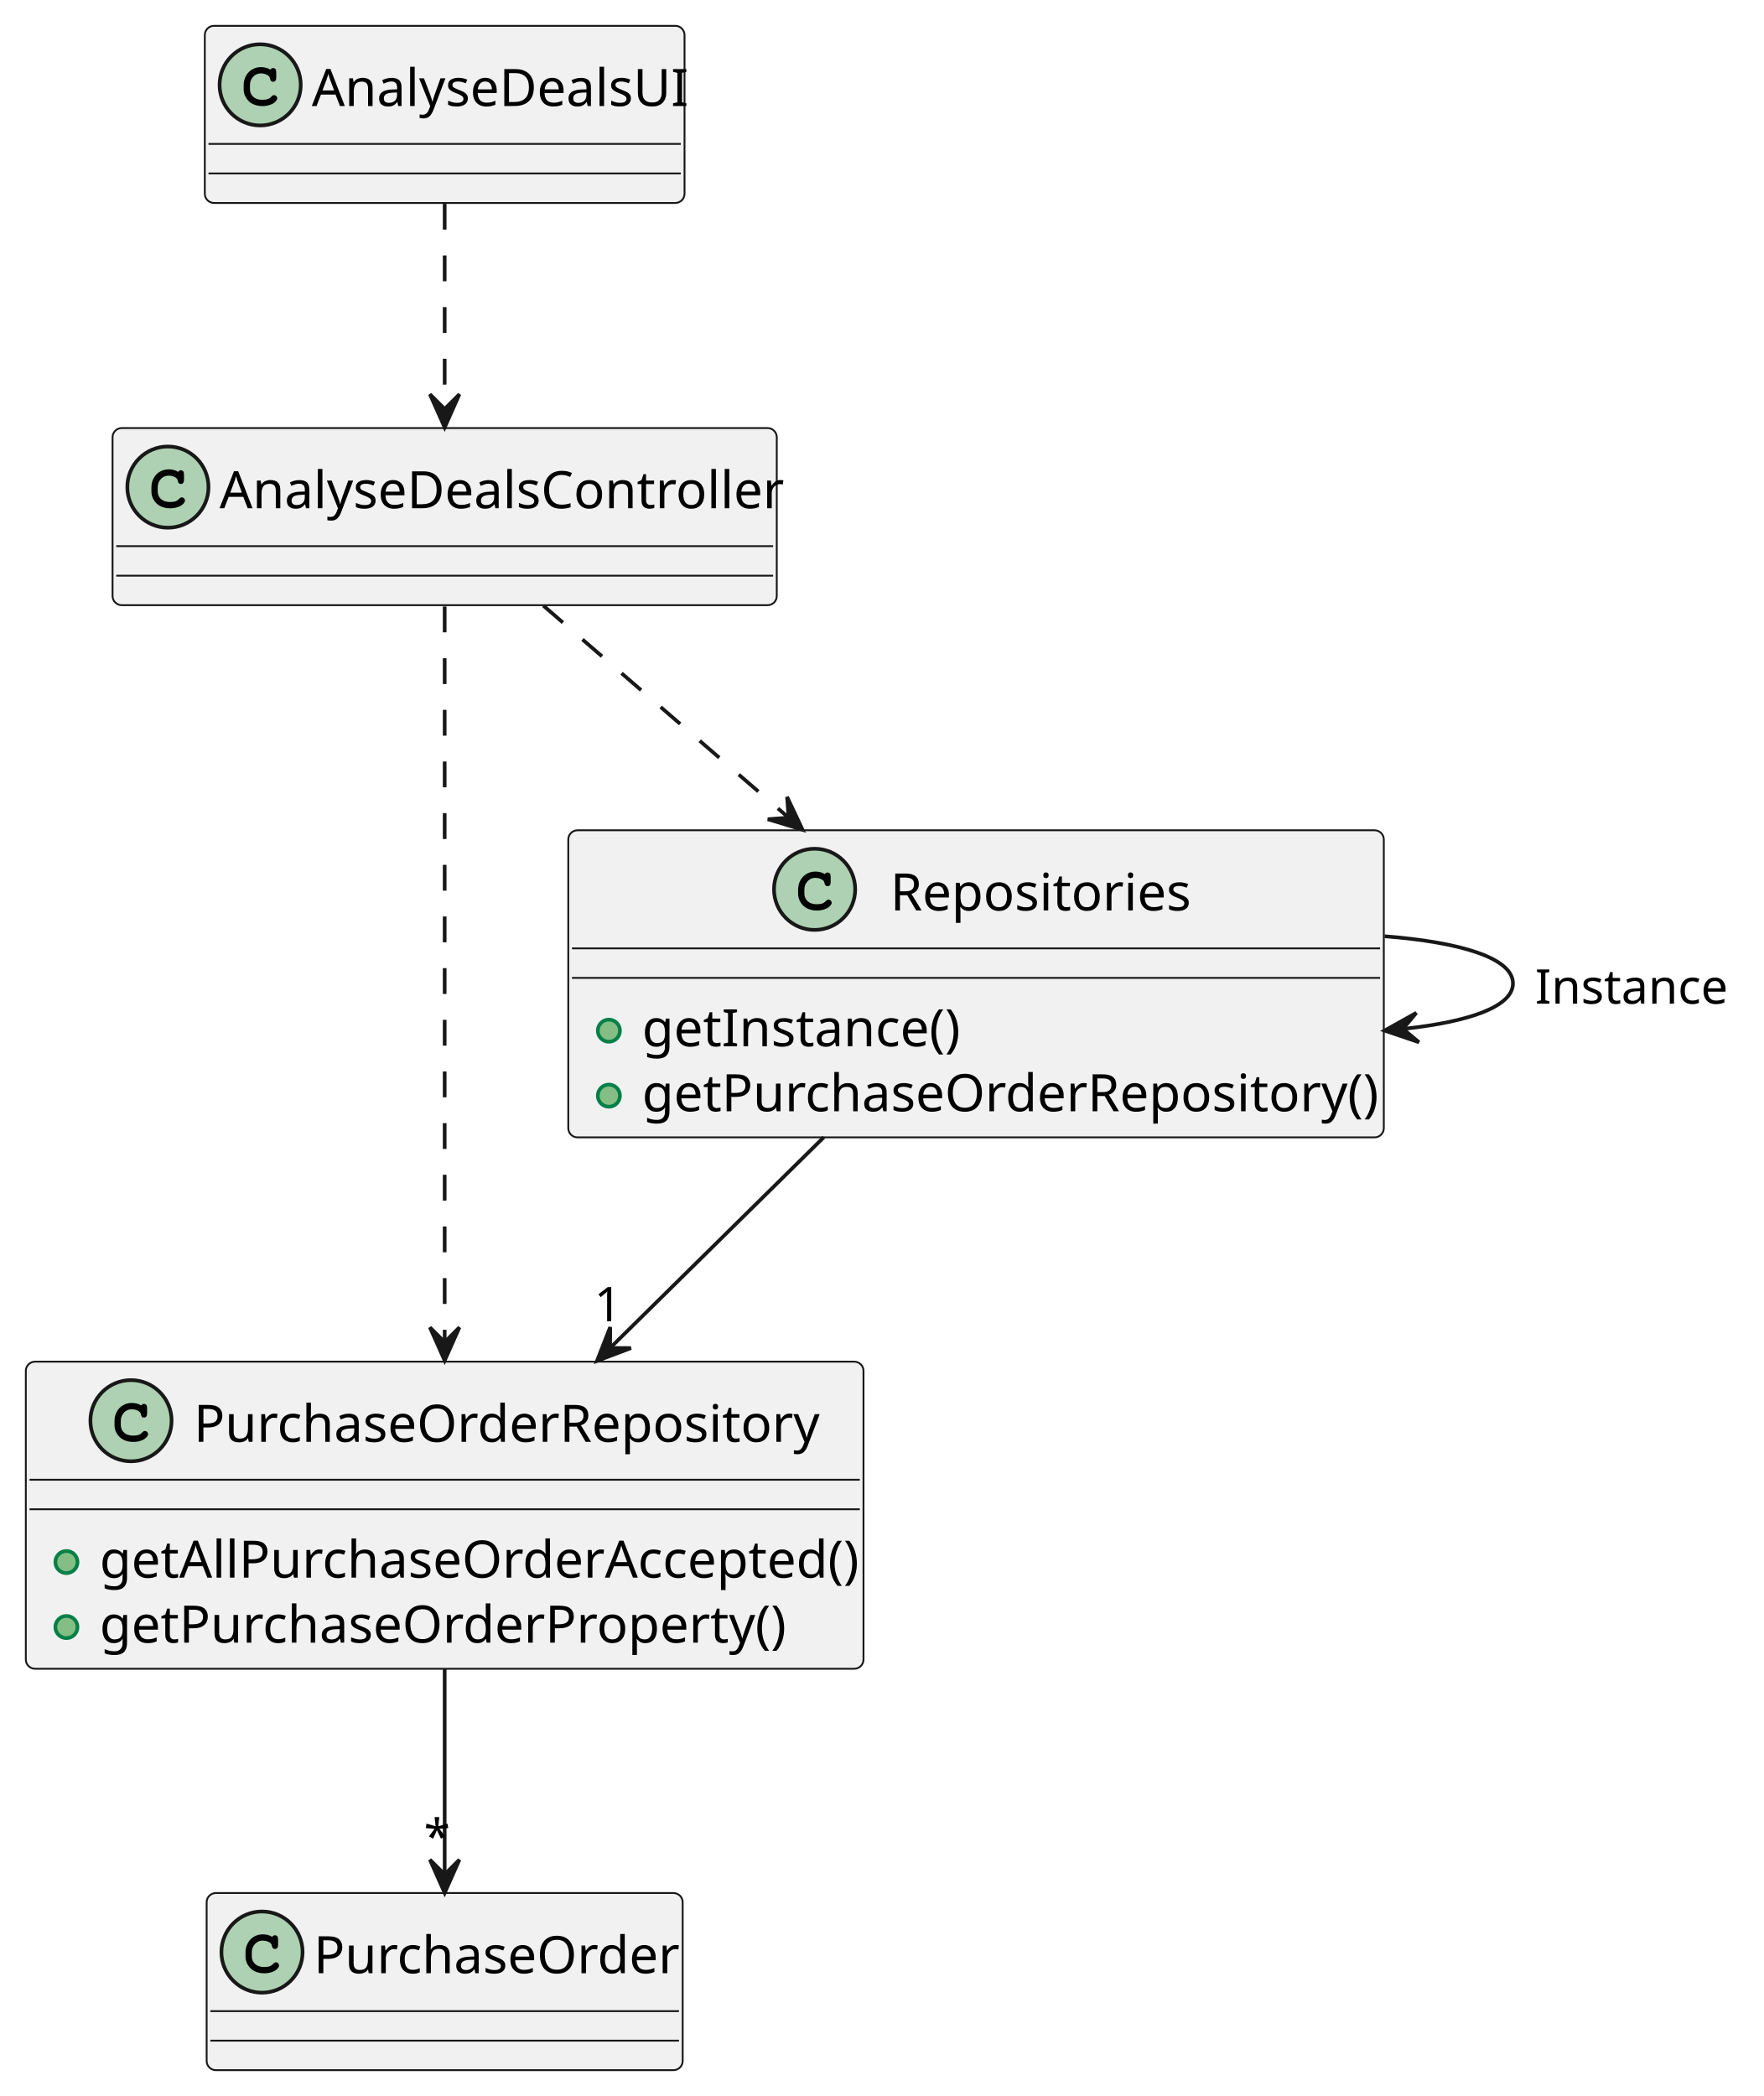
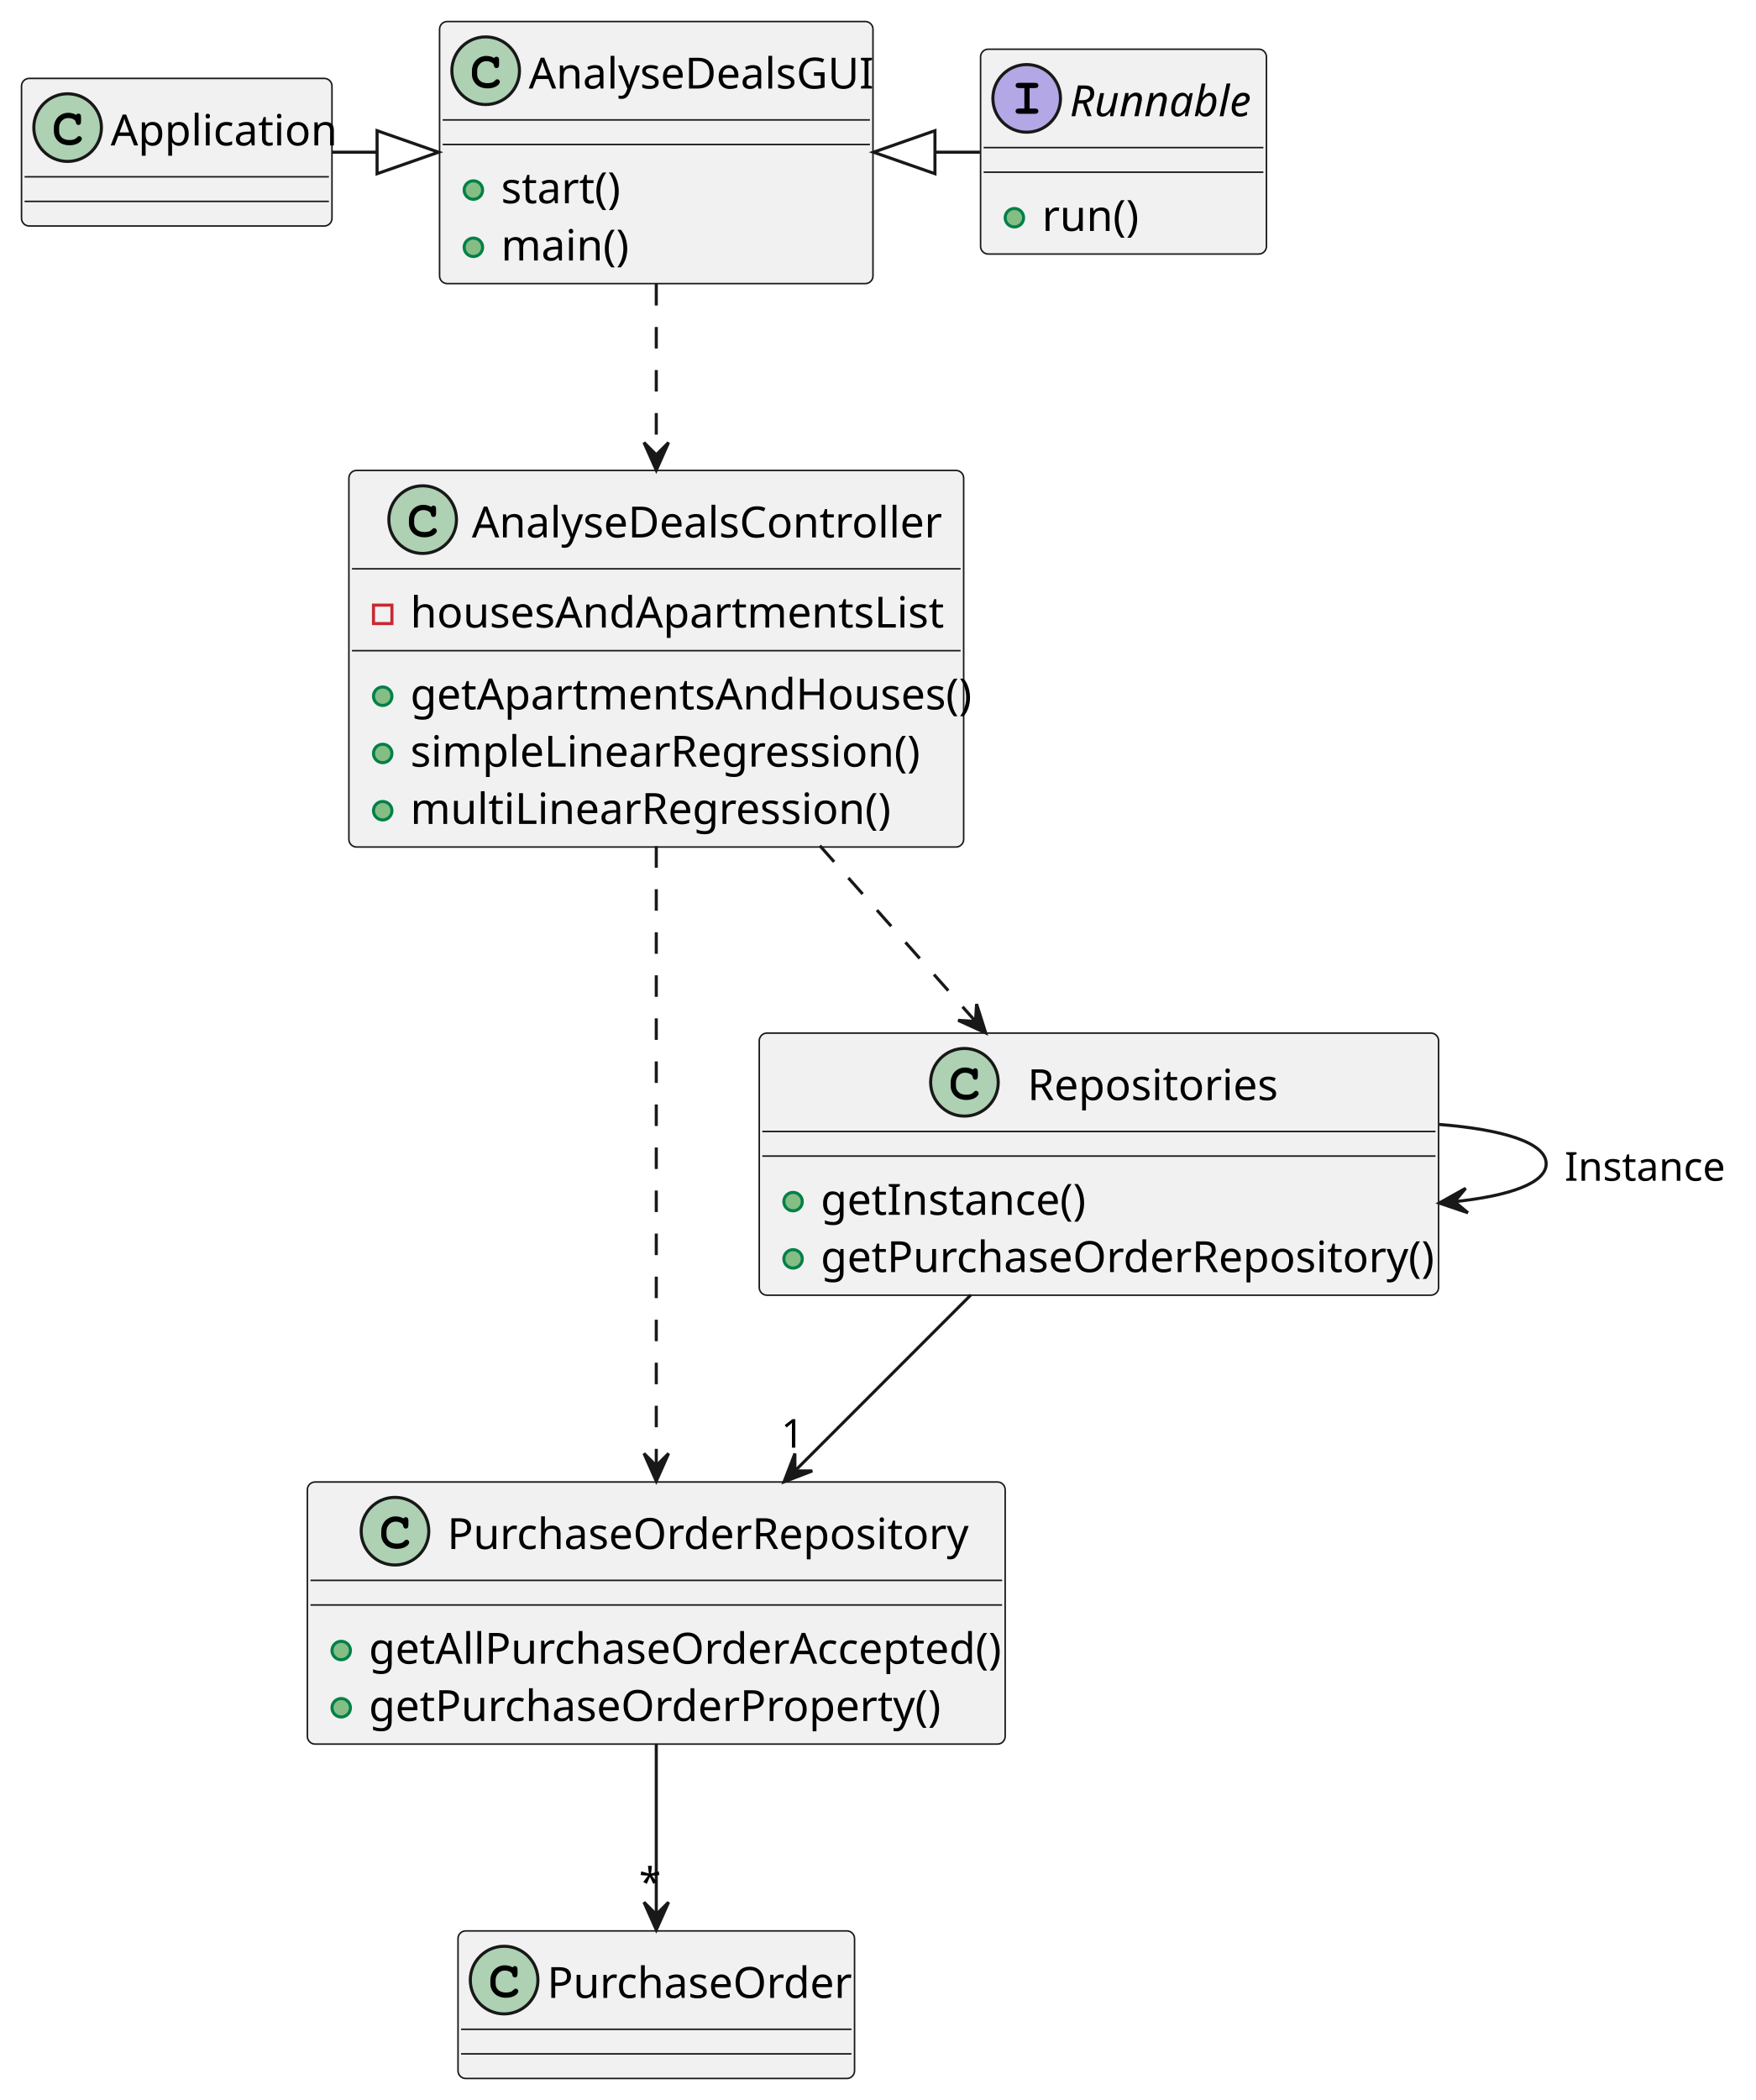
- <svg xmlns="http://www.w3.org/2000/svg" contentStyleType="text/css" height="568px" preserveAspectRatio="none" style="width:478px;height:568px;background:#FFFFFF;" version="1.1" viewBox="0 0 478 568" width="478px" zoomAndPan="magnify">
+ <svg xmlns="http://www.w3.org/2000/svg" contentStyleType="text/css" height="683px" preserveAspectRatio="none" style="width:571px;height:683px;background:#FFFFFF;" version="1.1" viewBox="0 0 571 683" width="571px" zoomAndPan="magnify">
  <defs />
  <g>
-     <g id="elem_AnalyseDealsUI">
-       <rect codeLine="2" fill="#F1F1F1" height="48" id="AnalyseDealsUI" rx="2.5" ry="2.5" style="stroke:#181818;stroke-width:0.5;" width="130" x="55.5" y="7" />
-       <ellipse cx="70.5" cy="23" fill="#ADD1B2" rx="11" ry="11" style="stroke:#181818;stroke-width:1.0;" />
-       <path d="M73.266,18.875 Q73.422,18.656 73.609,18.547 Q73.797,18.438 74.016,18.438 Q74.391,18.438 74.625,18.695 Q74.859,18.953 74.859,19.562 L74.859,21.016 Q74.859,21.625 74.625,21.891 Q74.391,22.156 74.016,22.156 Q73.672,22.156 73.469,21.953 Q73.266,21.766 73.156,21.25 Q73.109,20.891 72.922,20.703 Q72.594,20.328 71.984,20.109 Q71.375,19.891 70.75,19.891 Q69.984,19.891 69.352,20.219 Q68.719,20.547 68.227,21.297 Q67.734,22.047 67.734,23.078 L67.734,24.172 Q67.734,25.406 68.625,26.227 Q69.516,27.047 71.109,27.047 Q72.047,27.047 72.703,26.797 Q73.094,26.641 73.516,26.203 Q73.781,25.938 73.93,25.859 Q74.078,25.781 74.281,25.781 Q74.609,25.781 74.867,26.039 Q75.125,26.297 75.125,26.641 Q75.125,26.984 74.781,27.391 Q74.281,27.969 73.484,28.297 Q72.406,28.75 71.109,28.75 Q69.594,28.75 68.391,28.125 Q67.406,27.625 66.719,26.555 Q66.031,25.484 66.031,24.203 L66.031,23.047 Q66.031,21.719 66.648,20.57 Q67.266,19.422 68.359,18.805 Q69.453,18.188 70.688,18.188 Q71.422,18.188 72.07,18.352 Q72.719,18.516 73.266,18.875 Z " fill="#000000" />
-       <text fill="#000000" font-family="sans-serif" font-size="14" lengthAdjust="spacing" textLength="98" x="84.5" y="28.729">AnalyseDealsUI</text>
-       <line style="stroke:#181818;stroke-width:0.5;" x1="56.5" x2="184.5" y1="39" y2="39" />
-       <line style="stroke:#181818;stroke-width:0.5;" x1="56.5" x2="184.5" y1="47" y2="47" />
+     <g id="elem_Runnable">
+       <rect codeLine="1" fill="#F1F1F1" height="66.621" id="Runnable" rx="2.5" ry="2.5" style="stroke:#181818;stroke-width:0.5;" width="93" x="319" y="16" />
+       <ellipse cx="334" cy="32" fill="#B4A7E5" rx="11" ry="11" style="stroke:#181818;stroke-width:1.0;" />
+       <path d="M334.953,28.641 L334.953,35.297 L336.672,35.297 Q337.281,35.297 337.547,35.531 Q337.812,35.766 337.812,36.156 Q337.812,36.531 337.547,36.766 Q337.281,37 336.672,37 L331.531,37 Q330.922,37 330.656,36.766 Q330.391,36.531 330.391,36.141 Q330.391,35.766 330.656,35.531 Q330.922,35.297 331.531,35.297 L333.25,35.297 L333.25,28.641 L331.531,28.641 Q330.922,28.641 330.656,28.406 Q330.391,28.172 330.391,27.781 Q330.391,27.406 330.656,27.172 Q330.922,26.938 331.531,26.938 L336.672,26.938 Q337.281,26.938 337.547,27.172 Q337.812,27.406 337.812,27.781 Q337.812,28.172 337.547,28.406 Q337.281,28.641 336.672,28.641 L334.953,28.641 Z " fill="#000000" />
+       <text fill="#000000" font-family="sans-serif" font-size="14" font-style="italic" lengthAdjust="spacing" textLength="61" x="348" y="37.797">Runnable</text>
+       <line style="stroke:#181818;stroke-width:0.5;" x1="320" x2="411" y1="48" y2="48" />
+       <line style="stroke:#181818;stroke-width:0.5;" x1="320" x2="411" y1="56" y2="56" />
+       <ellipse cx="330" cy="70.811" fill="#84BE84" rx="3" ry="3" style="stroke:#038048;stroke-width:1.0;" />
+       <text fill="#000000" font-family="sans-serif" font-size="14" lengthAdjust="spacing" textLength="31" x="339" y="75.107">run()</text>
+     </g>
+     <g id="elem_AnalyseDealsGUI">
+       <rect codeLine="5" fill="#F1F1F1" height="85.242" id="AnalyseDealsGUI" rx="2.5" ry="2.5" style="stroke:#181818;stroke-width:0.5;" width="141" x="143" y="7" />
+       <ellipse cx="158" cy="23" fill="#ADD1B2" rx="11" ry="11" style="stroke:#181818;stroke-width:1.0;" />
+       <path d="M160.766,18.875 Q160.922,18.656 161.109,18.547 Q161.297,18.438 161.516,18.438 Q161.891,18.438 162.125,18.703 Q162.359,18.953 162.359,19.562 L162.359,21.016 Q162.359,21.625 162.125,21.891 Q161.891,22.156 161.516,22.156 Q161.172,22.156 160.969,21.953 Q160.766,21.766 160.656,21.25 Q160.609,20.891 160.422,20.703 Q160.094,20.328 159.484,20.109 Q158.875,19.891 158.25,19.891 Q157.484,19.891 156.844,20.219 Q156.219,20.547 155.719,21.297 Q155.234,22.047 155.234,23.078 L155.234,24.172 Q155.234,25.406 156.125,26.234 Q157.016,27.047 158.609,27.047 Q159.547,27.047 160.203,26.797 Q160.594,26.641 161.016,26.203 Q161.281,25.938 161.422,25.859 Q161.578,25.781 161.781,25.781 Q162.109,25.781 162.359,26.047 Q162.625,26.297 162.625,26.641 Q162.625,26.984 162.281,27.391 Q161.781,27.969 160.984,28.297 Q159.906,28.75 158.609,28.75 Q157.094,28.75 155.891,28.125 Q154.906,27.625 154.219,26.562 Q153.531,25.484 153.531,24.203 L153.531,23.047 Q153.531,21.719 154.141,20.578 Q154.766,19.422 155.859,18.812 Q156.953,18.188 158.188,18.188 Q158.922,18.188 159.562,18.359 Q160.219,18.516 160.766,18.875 Z " fill="#000000" />
+       <text fill="#000000" font-family="sans-serif" font-size="14" lengthAdjust="spacing" textLength="109" x="172" y="28.797">AnalyseDealsGUI</text>
+       <line style="stroke:#181818;stroke-width:0.5;" x1="144" x2="283" y1="39" y2="39" />
+       <line style="stroke:#181818;stroke-width:0.5;" x1="144" x2="283" y1="47" y2="47" />
+       <ellipse cx="154" cy="61.81" fill="#84BE84" rx="3" ry="3" style="stroke:#038048;stroke-width:1.0;" />
+       <text fill="#000000" font-family="sans-serif" font-size="14" lengthAdjust="spacing" textLength="38" x="163" y="66.107">start()</text>
+       <ellipse cx="154" cy="80.432" fill="#84BE84" rx="3" ry="3" style="stroke:#038048;stroke-width:1.0;" />
+       <text fill="#000000" font-family="sans-serif" font-size="14" lengthAdjust="spacing" textLength="40" x="163" y="84.728">main()</text>
    </g>
    <g id="elem_AnalyseDealsController">
-       <rect codeLine="5" fill="#F1F1F1" height="48" id="AnalyseDealsController" rx="2.5" ry="2.5" style="stroke:#181818;stroke-width:0.5;" width="180" x="30.5" y="116" />
-       <ellipse cx="45.5" cy="132" fill="#ADD1B2" rx="11" ry="11" style="stroke:#181818;stroke-width:1.0;" />
-       <path d="M48.266,127.875 Q48.422,127.656 48.609,127.547 Q48.797,127.438 49.016,127.438 Q49.391,127.438 49.625,127.695 Q49.859,127.953 49.859,128.562 L49.859,130.016 Q49.859,130.625 49.625,130.891 Q49.391,131.156 49.016,131.156 Q48.672,131.156 48.469,130.953 Q48.266,130.766 48.156,130.25 Q48.109,129.891 47.922,129.703 Q47.594,129.328 46.984,129.109 Q46.375,128.891 45.75,128.891 Q44.984,128.891 44.352,129.219 Q43.719,129.547 43.227,130.297 Q42.734,131.047 42.734,132.078 L42.734,133.172 Q42.734,134.406 43.625,135.227 Q44.516,136.047 46.109,136.047 Q47.047,136.047 47.703,135.797 Q48.094,135.641 48.516,135.203 Q48.781,134.938 48.93,134.859 Q49.078,134.781 49.281,134.781 Q49.609,134.781 49.867,135.039 Q50.125,135.297 50.125,135.641 Q50.125,135.984 49.781,136.391 Q49.281,136.969 48.484,137.297 Q47.406,137.75 46.109,137.75 Q44.594,137.75 43.391,137.125 Q42.406,136.625 41.719,135.555 Q41.031,134.484 41.031,133.203 L41.031,132.047 Q41.031,130.719 41.648,129.57 Q42.266,128.422 43.359,127.805 Q44.453,127.188 45.688,127.188 Q46.422,127.188 47.07,127.352 Q47.719,127.516 48.266,127.875 Z " fill="#000000" />
-       <text fill="#000000" font-family="sans-serif" font-size="14" lengthAdjust="spacing" textLength="148" x="59.5" y="137.728">AnalyseDealsController</text>
-       <line style="stroke:#181818;stroke-width:0.5;" x1="31.5" x2="209.5" y1="148" y2="148" />
-       <line style="stroke:#181818;stroke-width:0.5;" x1="31.5" x2="209.5" y1="156" y2="156" />
+       <rect codeLine="10" fill="#F1F1F1" height="122.484" id="AnalyseDealsController" rx="2.5" ry="2.5" style="stroke:#181818;stroke-width:0.5;" width="200" x="113.5" y="153" />
+       <ellipse cx="137.5" cy="169" fill="#ADD1B2" rx="11" ry="11" style="stroke:#181818;stroke-width:1.0;" />
+       <path d="M140.266,164.875 Q140.422,164.656 140.609,164.547 Q140.797,164.438 141.016,164.438 Q141.391,164.438 141.625,164.703 Q141.859,164.953 141.859,165.562 L141.859,167.016 Q141.859,167.625 141.625,167.891 Q141.391,168.156 141.016,168.156 Q140.672,168.156 140.469,167.953 Q140.266,167.766 140.156,167.25 Q140.109,166.891 139.922,166.703 Q139.594,166.328 138.984,166.109 Q138.375,165.891 137.75,165.891 Q136.984,165.891 136.344,166.219 Q135.719,166.547 135.219,167.297 Q134.734,168.047 134.734,169.078 L134.734,170.172 Q134.734,171.406 135.625,172.234 Q136.516,173.047 138.109,173.047 Q139.047,173.047 139.703,172.797 Q140.094,172.641 140.516,172.203 Q140.781,171.938 140.922,171.859 Q141.078,171.781 141.281,171.781 Q141.609,171.781 141.859,172.047 Q142.125,172.297 142.125,172.641 Q142.125,172.984 141.781,173.391 Q141.281,173.969 140.484,174.297 Q139.406,174.75 138.109,174.75 Q136.594,174.75 135.391,174.125 Q134.406,173.625 133.719,172.562 Q133.031,171.484 133.031,170.203 L133.031,169.047 Q133.031,167.719 133.641,166.578 Q134.266,165.422 135.359,164.812 Q136.453,164.188 137.688,164.188 Q138.422,164.188 139.062,164.359 Q139.719,164.516 140.266,164.875 Z " fill="#000000" />
+       <text fill="#000000" font-family="sans-serif" font-size="14" lengthAdjust="spacing" textLength="148" x="153.5" y="174.797">AnalyseDealsController</text>
+       <line style="stroke:#181818;stroke-width:0.5;" x1="114.5" x2="312.5" y1="185" y2="185" />
+       <rect fill="none" height="6" style="stroke:#C82930;stroke-width:1.0;" width="6" x="121.5" y="196.81" />
+       <text fill="#000000" font-family="sans-serif" font-size="14" lengthAdjust="spacing" textLength="165" x="133.5" y="204.107">housesAndApartmentsList</text>
+       <line style="stroke:#181818;stroke-width:0.5;" x1="114.5" x2="312.5" y1="211.621" y2="211.621" />
+       <ellipse cx="124.5" cy="226.432" fill="#84BE84" rx="3" ry="3" style="stroke:#038048;stroke-width:1.0;" />
+       <text fill="#000000" font-family="sans-serif" font-size="14" lengthAdjust="spacing" textLength="174" x="133.5" y="230.728">getApartmentsAndHouses()</text>
+       <ellipse cx="124.5" cy="245.053" fill="#84BE84" rx="3" ry="3" style="stroke:#038048;stroke-width:1.0;" />
+       <text fill="#000000" font-family="sans-serif" font-size="14" lengthAdjust="spacing" textLength="162" x="133.5" y="249.35">simpleLinearRegression()</text>
+       <ellipse cx="124.5" cy="263.674" fill="#84BE84" rx="3" ry="3" style="stroke:#038048;stroke-width:1.0;" />
+       <text fill="#000000" font-family="sans-serif" font-size="14" lengthAdjust="spacing" textLength="151" x="133.5" y="267.971">multiLinearRegression()</text>
    </g>
    <g id="elem_PurchaseOrderRepository">
-       <rect codeLine="8" fill="#F1F1F1" height="83.219" id="PurchaseOrderRepository" rx="2.5" ry="2.5" style="stroke:#181818;stroke-width:0.5;" width="227" x="7" y="369" />
-       <ellipse cx="35.5" cy="385" fill="#ADD1B2" rx="11" ry="11" style="stroke:#181818;stroke-width:1.0;" />
-       <path d="M38.266,380.875 Q38.422,380.656 38.609,380.547 Q38.797,380.438 39.016,380.438 Q39.391,380.438 39.625,380.695 Q39.859,380.953 39.859,381.562 L39.859,383.016 Q39.859,383.625 39.625,383.891 Q39.391,384.156 39.016,384.156 Q38.672,384.156 38.469,383.953 Q38.266,383.766 38.156,383.25 Q38.109,382.891 37.922,382.703 Q37.594,382.328 36.984,382.109 Q36.375,381.891 35.75,381.891 Q34.984,381.891 34.352,382.219 Q33.719,382.547 33.227,383.297 Q32.734,384.047 32.734,385.078 L32.734,386.172 Q32.734,387.406 33.625,388.227 Q34.516,389.047 36.109,389.047 Q37.047,389.047 37.703,388.797 Q38.094,388.641 38.516,388.203 Q38.781,387.938 38.93,387.859 Q39.078,387.781 39.281,387.781 Q39.609,387.781 39.867,388.039 Q40.125,388.297 40.125,388.641 Q40.125,388.984 39.781,389.391 Q39.281,389.969 38.484,390.297 Q37.406,390.75 36.109,390.75 Q34.594,390.75 33.391,390.125 Q32.406,389.625 31.719,388.555 Q31.031,387.484 31.031,386.203 L31.031,385.047 Q31.031,383.719 31.648,382.57 Q32.266,381.422 33.359,380.805 Q34.453,380.188 35.688,380.188 Q36.422,380.188 37.07,380.352 Q37.719,380.516 38.266,380.875 Z " fill="#000000" />
-       <text fill="#000000" font-family="sans-serif" font-size="14" lengthAdjust="spacing" textLength="165" x="52.5" y="390.728">PurchaseOrderRepository</text>
-       <line style="stroke:#181818;stroke-width:0.5;" x1="8" x2="233" y1="401" y2="401" />
-       <line style="stroke:#181818;stroke-width:0.5;" x1="8" x2="233" y1="409" y2="409" />
-       <ellipse cx="18" cy="423.305" fill="#84BE84" rx="3" ry="3" style="stroke:#038048;stroke-width:1.0;" />
-       <text fill="#000000" font-family="sans-serif" font-size="14" lengthAdjust="spacing" textLength="201" x="27" y="427.533">getAllPurchaseOrderAccepted()</text>
-       <ellipse cx="18" cy="440.914" fill="#84BE84" rx="3" ry="3" style="stroke:#038048;stroke-width:1.0;" />
-       <text fill="#000000" font-family="sans-serif" font-size="14" lengthAdjust="spacing" textLength="181" x="27" y="445.143">getPurchaseOrderProperty()</text>
+       <rect codeLine="17" fill="#F1F1F1" height="85.242" id="PurchaseOrderRepository" rx="2.5" ry="2.5" style="stroke:#181818;stroke-width:0.5;" width="227" x="100" y="482" />
+       <ellipse cx="128.5" cy="498" fill="#ADD1B2" rx="11" ry="11" style="stroke:#181818;stroke-width:1.0;" />
+       <path d="M131.266,493.875 Q131.422,493.656 131.609,493.547 Q131.797,493.438 132.016,493.438 Q132.391,493.438 132.625,493.703 Q132.859,493.953 132.859,494.562 L132.859,496.016 Q132.859,496.625 132.625,496.891 Q132.391,497.156 132.016,497.156 Q131.672,497.156 131.469,496.953 Q131.266,496.766 131.156,496.25 Q131.109,495.891 130.922,495.703 Q130.594,495.328 129.984,495.109 Q129.375,494.891 128.75,494.891 Q127.984,494.891 127.344,495.219 Q126.719,495.547 126.219,496.297 Q125.734,497.047 125.734,498.078 L125.734,499.172 Q125.734,500.406 126.625,501.234 Q127.516,502.047 129.109,502.047 Q130.047,502.047 130.703,501.797 Q131.094,501.641 131.516,501.203 Q131.781,500.938 131.922,500.859 Q132.078,500.781 132.281,500.781 Q132.609,500.781 132.859,501.047 Q133.125,501.297 133.125,501.641 Q133.125,501.984 132.781,502.391 Q132.281,502.969 131.484,503.297 Q130.406,503.75 129.109,503.75 Q127.594,503.75 126.391,503.125 Q125.406,502.625 124.719,501.562 Q124.031,500.484 124.031,499.203 L124.031,498.047 Q124.031,496.719 124.641,495.578 Q125.266,494.422 126.359,493.812 Q127.453,493.188 128.688,493.188 Q129.422,493.188 130.062,493.359 Q130.719,493.516 131.266,493.875 Z " fill="#000000" />
+       <text fill="#000000" font-family="sans-serif" font-size="14" lengthAdjust="spacing" textLength="165" x="145.5" y="503.797">PurchaseOrderRepository</text>
+       <line style="stroke:#181818;stroke-width:0.5;" x1="101" x2="326" y1="514" y2="514" />
+       <line style="stroke:#181818;stroke-width:0.5;" x1="101" x2="326" y1="522" y2="522" />
+       <ellipse cx="111" cy="536.811" fill="#84BE84" rx="3" ry="3" style="stroke:#038048;stroke-width:1.0;" />
+       <text fill="#000000" font-family="sans-serif" font-size="14" lengthAdjust="spacing" textLength="201" x="120" y="541.107">getAllPurchaseOrderAccepted()</text>
+       <ellipse cx="111" cy="555.432" fill="#84BE84" rx="3" ry="3" style="stroke:#038048;stroke-width:1.0;" />
+       <text fill="#000000" font-family="sans-serif" font-size="14" lengthAdjust="spacing" textLength="181" x="120" y="559.729">getPurchaseOrderProperty()</text>
    </g>
    <g id="elem_Repositories">
-       <rect codeLine="15" fill="#F1F1F1" height="83.219" id="Repositories" rx="2.5" ry="2.5" style="stroke:#181818;stroke-width:0.5;" width="221" x="154" y="225" />
-       <ellipse cx="220.75" cy="241" fill="#ADD1B2" rx="11" ry="11" style="stroke:#181818;stroke-width:1.0;" />
-       <path d="M223.516,236.875 Q223.672,236.656 223.859,236.547 Q224.047,236.438 224.266,236.438 Q224.641,236.438 224.875,236.695 Q225.109,236.953 225.109,237.562 L225.109,239.016 Q225.109,239.625 224.875,239.891 Q224.641,240.156 224.266,240.156 Q223.922,240.156 223.719,239.953 Q223.516,239.766 223.406,239.25 Q223.359,238.891 223.172,238.703 Q222.844,238.328 222.234,238.109 Q221.625,237.891 221,237.891 Q220.234,237.891 219.602,238.219 Q218.969,238.547 218.477,239.297 Q217.984,240.047 217.984,241.078 L217.984,242.172 Q217.984,243.406 218.875,244.227 Q219.766,245.047 221.359,245.047 Q222.297,245.047 222.953,244.797 Q223.344,244.641 223.766,244.203 Q224.031,243.938 224.18,243.859 Q224.328,243.781 224.531,243.781 Q224.859,243.781 225.117,244.039 Q225.375,244.297 225.375,244.641 Q225.375,244.984 225.031,245.391 Q224.531,245.969 223.734,246.297 Q222.656,246.75 221.359,246.75 Q219.844,246.75 218.641,246.125 Q217.656,245.625 216.969,244.555 Q216.281,243.484 216.281,242.203 L216.281,241.047 Q216.281,239.719 216.898,238.57 Q217.516,237.422 218.609,236.805 Q219.703,236.188 220.938,236.188 Q221.672,236.188 222.32,236.352 Q222.969,236.516 223.516,236.875 Z " fill="#000000" />
-       <text fill="#000000" font-family="sans-serif" font-size="14" lengthAdjust="spacing" textLength="79" x="241.25" y="246.728">Repositories</text>
-       <line style="stroke:#181818;stroke-width:0.5;" x1="155" x2="374" y1="257" y2="257" />
-       <line style="stroke:#181818;stroke-width:0.5;" x1="155" x2="374" y1="265" y2="265" />
-       <ellipse cx="165" cy="279.305" fill="#84BE84" rx="3" ry="3" style="stroke:#038048;stroke-width:1.0;" />
-       <text fill="#000000" font-family="sans-serif" font-size="14" lengthAdjust="spacing" textLength="83" x="174" y="283.533">getInstance()</text>
-       <ellipse cx="165" cy="296.914" fill="#84BE84" rx="3" ry="3" style="stroke:#038048;stroke-width:1.0;" />
-       <text fill="#000000" font-family="sans-serif" font-size="14" lengthAdjust="spacing" textLength="195" x="174" y="301.143">getPurchaseOrderRepository()</text>
+       <rect codeLine="24" fill="#F1F1F1" height="85.242" id="Repositories" rx="2.5" ry="2.5" style="stroke:#181818;stroke-width:0.5;" width="221" x="247" y="336" />
+       <ellipse cx="313.75" cy="352" fill="#ADD1B2" rx="11" ry="11" style="stroke:#181818;stroke-width:1.0;" />
+       <path d="M316.516,347.875 Q316.672,347.656 316.859,347.547 Q317.047,347.438 317.266,347.438 Q317.641,347.438 317.875,347.703 Q318.109,347.953 318.109,348.562 L318.109,350.016 Q318.109,350.625 317.875,350.891 Q317.641,351.156 317.266,351.156 Q316.922,351.156 316.719,350.953 Q316.516,350.766 316.406,350.25 Q316.359,349.891 316.172,349.703 Q315.844,349.328 315.234,349.109 Q314.625,348.891 314,348.891 Q313.234,348.891 312.594,349.219 Q311.969,349.547 311.469,350.297 Q310.984,351.047 310.984,352.078 L310.984,353.172 Q310.984,354.406 311.875,355.234 Q312.766,356.047 314.359,356.047 Q315.297,356.047 315.953,355.797 Q316.344,355.641 316.766,355.203 Q317.031,354.938 317.172,354.859 Q317.328,354.781 317.531,354.781 Q317.859,354.781 318.109,355.047 Q318.375,355.297 318.375,355.641 Q318.375,355.984 318.031,356.391 Q317.531,356.969 316.734,357.297 Q315.656,357.75 314.359,357.75 Q312.844,357.75 311.641,357.125 Q310.656,356.625 309.969,355.562 Q309.281,354.484 309.281,353.203 L309.281,352.047 Q309.281,350.719 309.891,349.578 Q310.516,348.422 311.609,347.812 Q312.703,347.188 313.938,347.188 Q314.672,347.188 315.312,347.359 Q315.969,347.516 316.516,347.875 Z " fill="#000000" />
+       <text fill="#000000" font-family="sans-serif" font-size="14" lengthAdjust="spacing" textLength="79" x="334.25" y="357.797">Repositories</text>
+       <line style="stroke:#181818;stroke-width:0.5;" x1="248" x2="467" y1="368" y2="368" />
+       <line style="stroke:#181818;stroke-width:0.5;" x1="248" x2="467" y1="376" y2="376" />
+       <ellipse cx="258" cy="390.81" fill="#84BE84" rx="3" ry="3" style="stroke:#038048;stroke-width:1.0;" />
+       <text fill="#000000" font-family="sans-serif" font-size="14" lengthAdjust="spacing" textLength="83" x="267" y="395.107">getInstance()</text>
+       <ellipse cx="258" cy="409.432" fill="#84BE84" rx="3" ry="3" style="stroke:#038048;stroke-width:1.0;" />
+       <text fill="#000000" font-family="sans-serif" font-size="14" lengthAdjust="spacing" textLength="195" x="267" y="413.728">getPurchaseOrderRepository()</text>
+     </g>
+     <g id="elem_Application">
+       <rect fill="#F1F1F1" height="48" id="Application" rx="2.5" ry="2.5" style="stroke:#181818;stroke-width:0.5;" width="101" x="7" y="25.5" />
+       <ellipse cx="22" cy="41.5" fill="#ADD1B2" rx="11" ry="11" style="stroke:#181818;stroke-width:1.0;" />
+       <path d="M24.766,37.375 Q24.922,37.156 25.109,37.047 Q25.297,36.938 25.516,36.938 Q25.891,36.938 26.125,37.203 Q26.359,37.453 26.359,38.062 L26.359,39.516 Q26.359,40.125 26.125,40.391 Q25.891,40.656 25.516,40.656 Q25.172,40.656 24.969,40.453 Q24.766,40.266 24.656,39.75 Q24.609,39.391 24.422,39.203 Q24.094,38.828 23.484,38.609 Q22.875,38.391 22.25,38.391 Q21.484,38.391 20.844,38.719 Q20.219,39.047 19.719,39.797 Q19.234,40.547 19.234,41.578 L19.234,42.672 Q19.234,43.906 20.125,44.734 Q21.016,45.547 22.609,45.547 Q23.547,45.547 24.203,45.297 Q24.594,45.141 25.016,44.703 Q25.281,44.438 25.422,44.359 Q25.578,44.281 25.781,44.281 Q26.109,44.281 26.359,44.547 Q26.625,44.797 26.625,45.141 Q26.625,45.484 26.281,45.891 Q25.781,46.469 24.984,46.797 Q23.906,47.25 22.609,47.25 Q21.094,47.25 19.891,46.625 Q18.906,46.125 18.219,45.062 Q17.531,43.984 17.531,42.703 L17.531,41.547 Q17.531,40.219 18.141,39.078 Q18.766,37.922 19.859,37.312 Q20.953,36.688 22.188,36.688 Q22.922,36.688 23.562,36.859 Q24.219,37.016 24.766,37.375 Z " fill="#000000" />
+       <text fill="#000000" font-family="sans-serif" font-size="14" lengthAdjust="spacing" textLength="69" x="36" y="47.297">Application</text>
+       <line style="stroke:#181818;stroke-width:0.5;" x1="8" x2="107" y1="57.5" y2="57.5" />
+       <line style="stroke:#181818;stroke-width:0.5;" x1="8" x2="107" y1="65.5" y2="65.5" />
    </g>
    <g id="elem_PurchaseOrder">
-       <rect fill="#F1F1F1" height="48" id="PurchaseOrder" rx="2.5" ry="2.5" style="stroke:#181818;stroke-width:0.5;" width="129" x="56" y="513" />
-       <ellipse cx="71" cy="529" fill="#ADD1B2" rx="11" ry="11" style="stroke:#181818;stroke-width:1.0;" />
-       <path d="M73.766,524.875 Q73.922,524.656 74.109,524.547 Q74.297,524.438 74.516,524.438 Q74.891,524.438 75.125,524.695 Q75.359,524.953 75.359,525.562 L75.359,527.016 Q75.359,527.625 75.125,527.891 Q74.891,528.156 74.516,528.156 Q74.172,528.156 73.969,527.953 Q73.766,527.766 73.656,527.25 Q73.609,526.891 73.422,526.703 Q73.094,526.328 72.484,526.109 Q71.875,525.891 71.25,525.891 Q70.484,525.891 69.852,526.219 Q69.219,526.547 68.727,527.297 Q68.234,528.047 68.234,529.078 L68.234,530.172 Q68.234,531.406 69.125,532.227 Q70.016,533.047 71.609,533.047 Q72.547,533.047 73.203,532.797 Q73.594,532.641 74.016,532.203 Q74.281,531.938 74.43,531.859 Q74.578,531.781 74.781,531.781 Q75.109,531.781 75.367,532.039 Q75.625,532.297 75.625,532.641 Q75.625,532.984 75.281,533.391 Q74.781,533.969 73.984,534.297 Q72.906,534.75 71.609,534.75 Q70.094,534.75 68.891,534.125 Q67.906,533.625 67.219,532.555 Q66.531,531.484 66.531,530.203 L66.531,529.047 Q66.531,527.719 67.148,526.57 Q67.766,525.422 68.859,524.805 Q69.953,524.188 71.188,524.188 Q71.922,524.188 72.57,524.352 Q73.219,524.516 73.766,524.875 Z " fill="#000000" />
-       <text fill="#000000" font-family="sans-serif" font-size="14" lengthAdjust="spacing" textLength="97" x="85" y="534.729">PurchaseOrder</text>
-       <line style="stroke:#181818;stroke-width:0.5;" x1="57" x2="184" y1="545" y2="545" />
-       <line style="stroke:#181818;stroke-width:0.5;" x1="57" x2="184" y1="553" y2="553" />
+       <rect fill="#F1F1F1" height="48" id="PurchaseOrder" rx="2.5" ry="2.5" style="stroke:#181818;stroke-width:0.5;" width="129" x="149" y="628" />
+       <ellipse cx="164" cy="644" fill="#ADD1B2" rx="11" ry="11" style="stroke:#181818;stroke-width:1.0;" />
+       <path d="M166.766,639.875 Q166.922,639.656 167.109,639.547 Q167.297,639.438 167.516,639.438 Q167.891,639.438 168.125,639.703 Q168.359,639.953 168.359,640.562 L168.359,642.016 Q168.359,642.625 168.125,642.891 Q167.891,643.156 167.516,643.156 Q167.172,643.156 166.969,642.953 Q166.766,642.766 166.656,642.25 Q166.609,641.891 166.422,641.703 Q166.094,641.328 165.484,641.109 Q164.875,640.891 164.25,640.891 Q163.484,640.891 162.844,641.219 Q162.219,641.547 161.719,642.297 Q161.234,643.047 161.234,644.078 L161.234,645.172 Q161.234,646.406 162.125,647.234 Q163.016,648.047 164.609,648.047 Q165.547,648.047 166.203,647.797 Q166.594,647.641 167.016,647.203 Q167.281,646.938 167.422,646.859 Q167.578,646.781 167.781,646.781 Q168.109,646.781 168.359,647.047 Q168.625,647.297 168.625,647.641 Q168.625,647.984 168.281,648.391 Q167.781,648.969 166.984,649.297 Q165.906,649.75 164.609,649.75 Q163.094,649.75 161.891,649.125 Q160.906,648.625 160.219,647.562 Q159.531,646.484 159.531,645.203 L159.531,644.047 Q159.531,642.719 160.141,641.578 Q160.766,640.422 161.859,639.812 Q162.953,639.188 164.188,639.188 Q164.922,639.188 165.562,639.359 Q166.219,639.516 166.766,639.875 Z " fill="#000000" />
+       <text fill="#000000" font-family="sans-serif" font-size="14" lengthAdjust="spacing" textLength="97" x="178" y="649.797">PurchaseOrder</text>
+       <line style="stroke:#181818;stroke-width:0.5;" x1="150" x2="277" y1="660" y2="660" />
+       <line style="stroke:#181818;stroke-width:0.5;" x1="150" x2="277" y1="668" y2="668" />
    </g>
-     <g id="link_AnalyseDealsUI_AnalyseDealsController">
-       <path codeLine="23" d="M120.5,55.22 C120.5,71.48 120.5,93.32 120.5,110.62 " fill="none" id="AnalyseDealsUI-to-AnalyseDealsController" style="stroke:#181818;stroke-width:1.0;stroke-dasharray:7.0,7.0;" />
-       <polygon fill="#181818" points="120.5,115.83,124.5,106.83,120.5,110.83,116.5,106.83,120.5,115.83" style="stroke:#181818;stroke-width:1.0;" />
+     <g id="link_Application_AnalyseDealsGUI">
+       <path codeLine="31" d="M108.08,49.5 C112.85,49.5 117.63,49.5 122.4,49.5 " fill="none" id="Application-to-AnalyseDealsGUI" style="stroke:#181818;stroke-width:1.0;" />
+       <polygon fill="none" points="122.67,42.5,142.67,49.5,122.67,56.5,122.67,42.5" style="stroke:#181818;stroke-width:1.0;" />
+     </g>
+     <g id="link_AnalyseDealsGUI_Runnable">
+       <path codeLine="32" d="M304.18,49.5 C309.05,49.5 313.92,49.5 318.79,49.5 " fill="none" id="AnalyseDealsGUI-backto-Runnable" style="stroke:#181818;stroke-width:1.0;" />
+       <polygon fill="none" points="304.16,56.5,284.16,49.5,304.16,42.5,304.16,56.5" style="stroke:#181818;stroke-width:1.0;" />
+     </g>
+     <g id="link_AnalyseDealsGUI_AnalyseDealsController">
+       <path codeLine="33" d="M213.5,92.35 C213.5,109.2 213.5,129.03 213.5,147.69 " fill="none" id="AnalyseDealsGUI-to-AnalyseDealsController" style="stroke:#181818;stroke-width:1.0;stroke-dasharray:7.0,7.0;" />
+       <polygon fill="#181818" points="213.5,152.92,217.5,143.92,213.5,147.92,209.5,143.92,213.5,152.92" style="stroke:#181818;stroke-width:1.0;" />
    </g>
    <g id="link_AnalyseDealsController_Repositories">
-       <path codeLine="24" d="M147.25,164.13 C165.85,180.21 191.24,202.16 213.64,221.52 " fill="none" id="AnalyseDealsController-to-Repositories" style="stroke:#181818;stroke-width:1.0;stroke-dasharray:7.0,7.0;" />
-       <polygon fill="#181818" points="217.49,224.86,213.296,215.949,213.707,221.591,208.065,222.002,217.49,224.86" style="stroke:#181818;stroke-width:1.0;" />
+       <path codeLine="34" d="M266.71,275.05 C283.4,293.88 301.53,314.34 317.17,331.99 " fill="none" id="AnalyseDealsController-to-Repositories" style="stroke:#181818;stroke-width:1.0;stroke-dasharray:7.0,7.0;" />
+       <polygon fill="#181818" points="320.67,335.94,317.698,326.55,317.355,332.197,311.709,331.854,320.67,335.94" style="stroke:#181818;stroke-width:1.0;" />
    </g>
    <g id="link_AnalyseDealsController_PurchaseOrderRepository">
-       <path codeLine="25" d="M120.5,164.36 C120.5,208.7 120.5,305.78 120.5,363.58 " fill="none" id="AnalyseDealsController-to-PurchaseOrderRepository" style="stroke:#181818;stroke-width:1.0;stroke-dasharray:7.0,7.0;" />
-       <polygon fill="#181818" points="120.5,368.7,124.5,359.7,120.5,363.7,116.5,359.7,120.5,368.7" style="stroke:#181818;stroke-width:1.0;" />
+       <path codeLine="35" d="M213.5,275.21 C213.5,334.16 213.5,422.73 213.5,476.62 " fill="none" id="AnalyseDealsController-to-PurchaseOrderRepository" style="stroke:#181818;stroke-width:1.0;stroke-dasharray:7.0,7.0;" />
+       <polygon fill="#181818" points="213.5,481.72,217.5,472.72,213.5,476.72,209.5,472.72,213.5,481.72" style="stroke:#181818;stroke-width:1.0;" />
    </g>
    <g id="link_PurchaseOrderRepository_PurchaseOrder">
-       <path codeLine="27" d="M120.5,452.27 C120.5,470.36 120.5,491.22 120.5,507.59 " fill="none" id="PurchaseOrderRepository-to-PurchaseOrder" style="stroke:#181818;stroke-width:1.0;" />
-       <polygon fill="#181818" points="120.5,512.96,124.5,503.96,120.5,507.96,116.5,503.96,120.5,512.96" style="stroke:#181818;stroke-width:1.0;" />
-       <text fill="#000000" font-family="sans-serif" font-size="13" lengthAdjust="spacing" textLength="5" x="114.859" y="502.29">*</text>
+       <path codeLine="37" d="M213.5,567.29 C213.5,585.36 213.5,606.04 213.5,622.33 " fill="none" id="PurchaseOrderRepository-to-PurchaseOrder" style="stroke:#181818;stroke-width:1.0;" />
+       <polygon fill="#181818" points="213.5,627.67,217.5,618.67,213.5,622.67,209.5,618.67,213.5,627.67" style="stroke:#181818;stroke-width:1.0;" />
+       <text fill="#000000" font-family="sans-serif" font-size="13" lengthAdjust="spacing" textLength="5" x="207.891" y="616.731">*</text>
    </g>
    <g id="link_Repositories_Repositories">
-       <path codeLine="29" d="M375.21,253.72 C395.64,255.31 410,259.57 410,266.5 C410,272.83 398,276.93 380.34,278.81 " fill="none" id="Repositories-to-Repositories" style="stroke:#181818;stroke-width:1.0;" />
-       <polygon fill="#181818" points="375.21,279.28,384.538,282.442,380.189,278.824,383.807,274.475,375.21,279.28" style="stroke:#181818;stroke-width:1.0;" />
-       <text fill="#000000" font-family="sans-serif" font-size="13" lengthAdjust="spacing" textLength="49" x="416" y="271.995">Instance</text>
+       <path codeLine="39" d="M468.21,365.72 C488.64,367.31 503,371.57 503,378.5 C503,384.83 491,388.93 473.34,390.81 " fill="none" id="Repositories-to-Repositories" style="stroke:#181818;stroke-width:1.0;" />
+       <polygon fill="#181818" points="468.21,391.28,477.538,394.442,473.189,390.824,476.807,386.475,468.21,391.28" style="stroke:#181818;stroke-width:1.0;" />
+       <text fill="#000000" font-family="sans-serif" font-size="13" lengthAdjust="spacing" textLength="49" x="509" y="384.028">Instance</text>
    </g>
    <g id="link_Repositories_PurchaseOrderRepository">
-       <path codeLine="31" d="M223.24,308.19 C205.16,326.02 183.9,346.98 165.43,365.2 " fill="none" id="Repositories-to-PurchaseOrderRepository" style="stroke:#181818;stroke-width:1.0;" />
-       <polygon fill="#181818" points="161.77,368.8,170.984,365.32,165.327,365.286,165.361,359.629,161.77,368.8" style="stroke:#181818;stroke-width:1.0;" />
-       <text fill="#000000" font-family="sans-serif" font-size="13" lengthAdjust="spacing" textLength="7" x="161.026" y="358.075">1</text>
+       <path codeLine="41" d="M315.85,421.15 C297.94,439.06 276.96,460.04 258.68,478.32 " fill="none" id="Repositories-to-PurchaseOrderRepository" style="stroke:#181818;stroke-width:1.0;" />
+       <polygon fill="#181818" points="255.06,481.94,264.252,478.404,258.596,478.404,258.596,472.748,255.06,481.94" style="stroke:#181818;stroke-width:1.0;" />
+       <text fill="#000000" font-family="sans-serif" font-size="13" lengthAdjust="spacing" textLength="7" x="254.126" y="470.834">1</text>
    </g>
  </g>
</svg>
